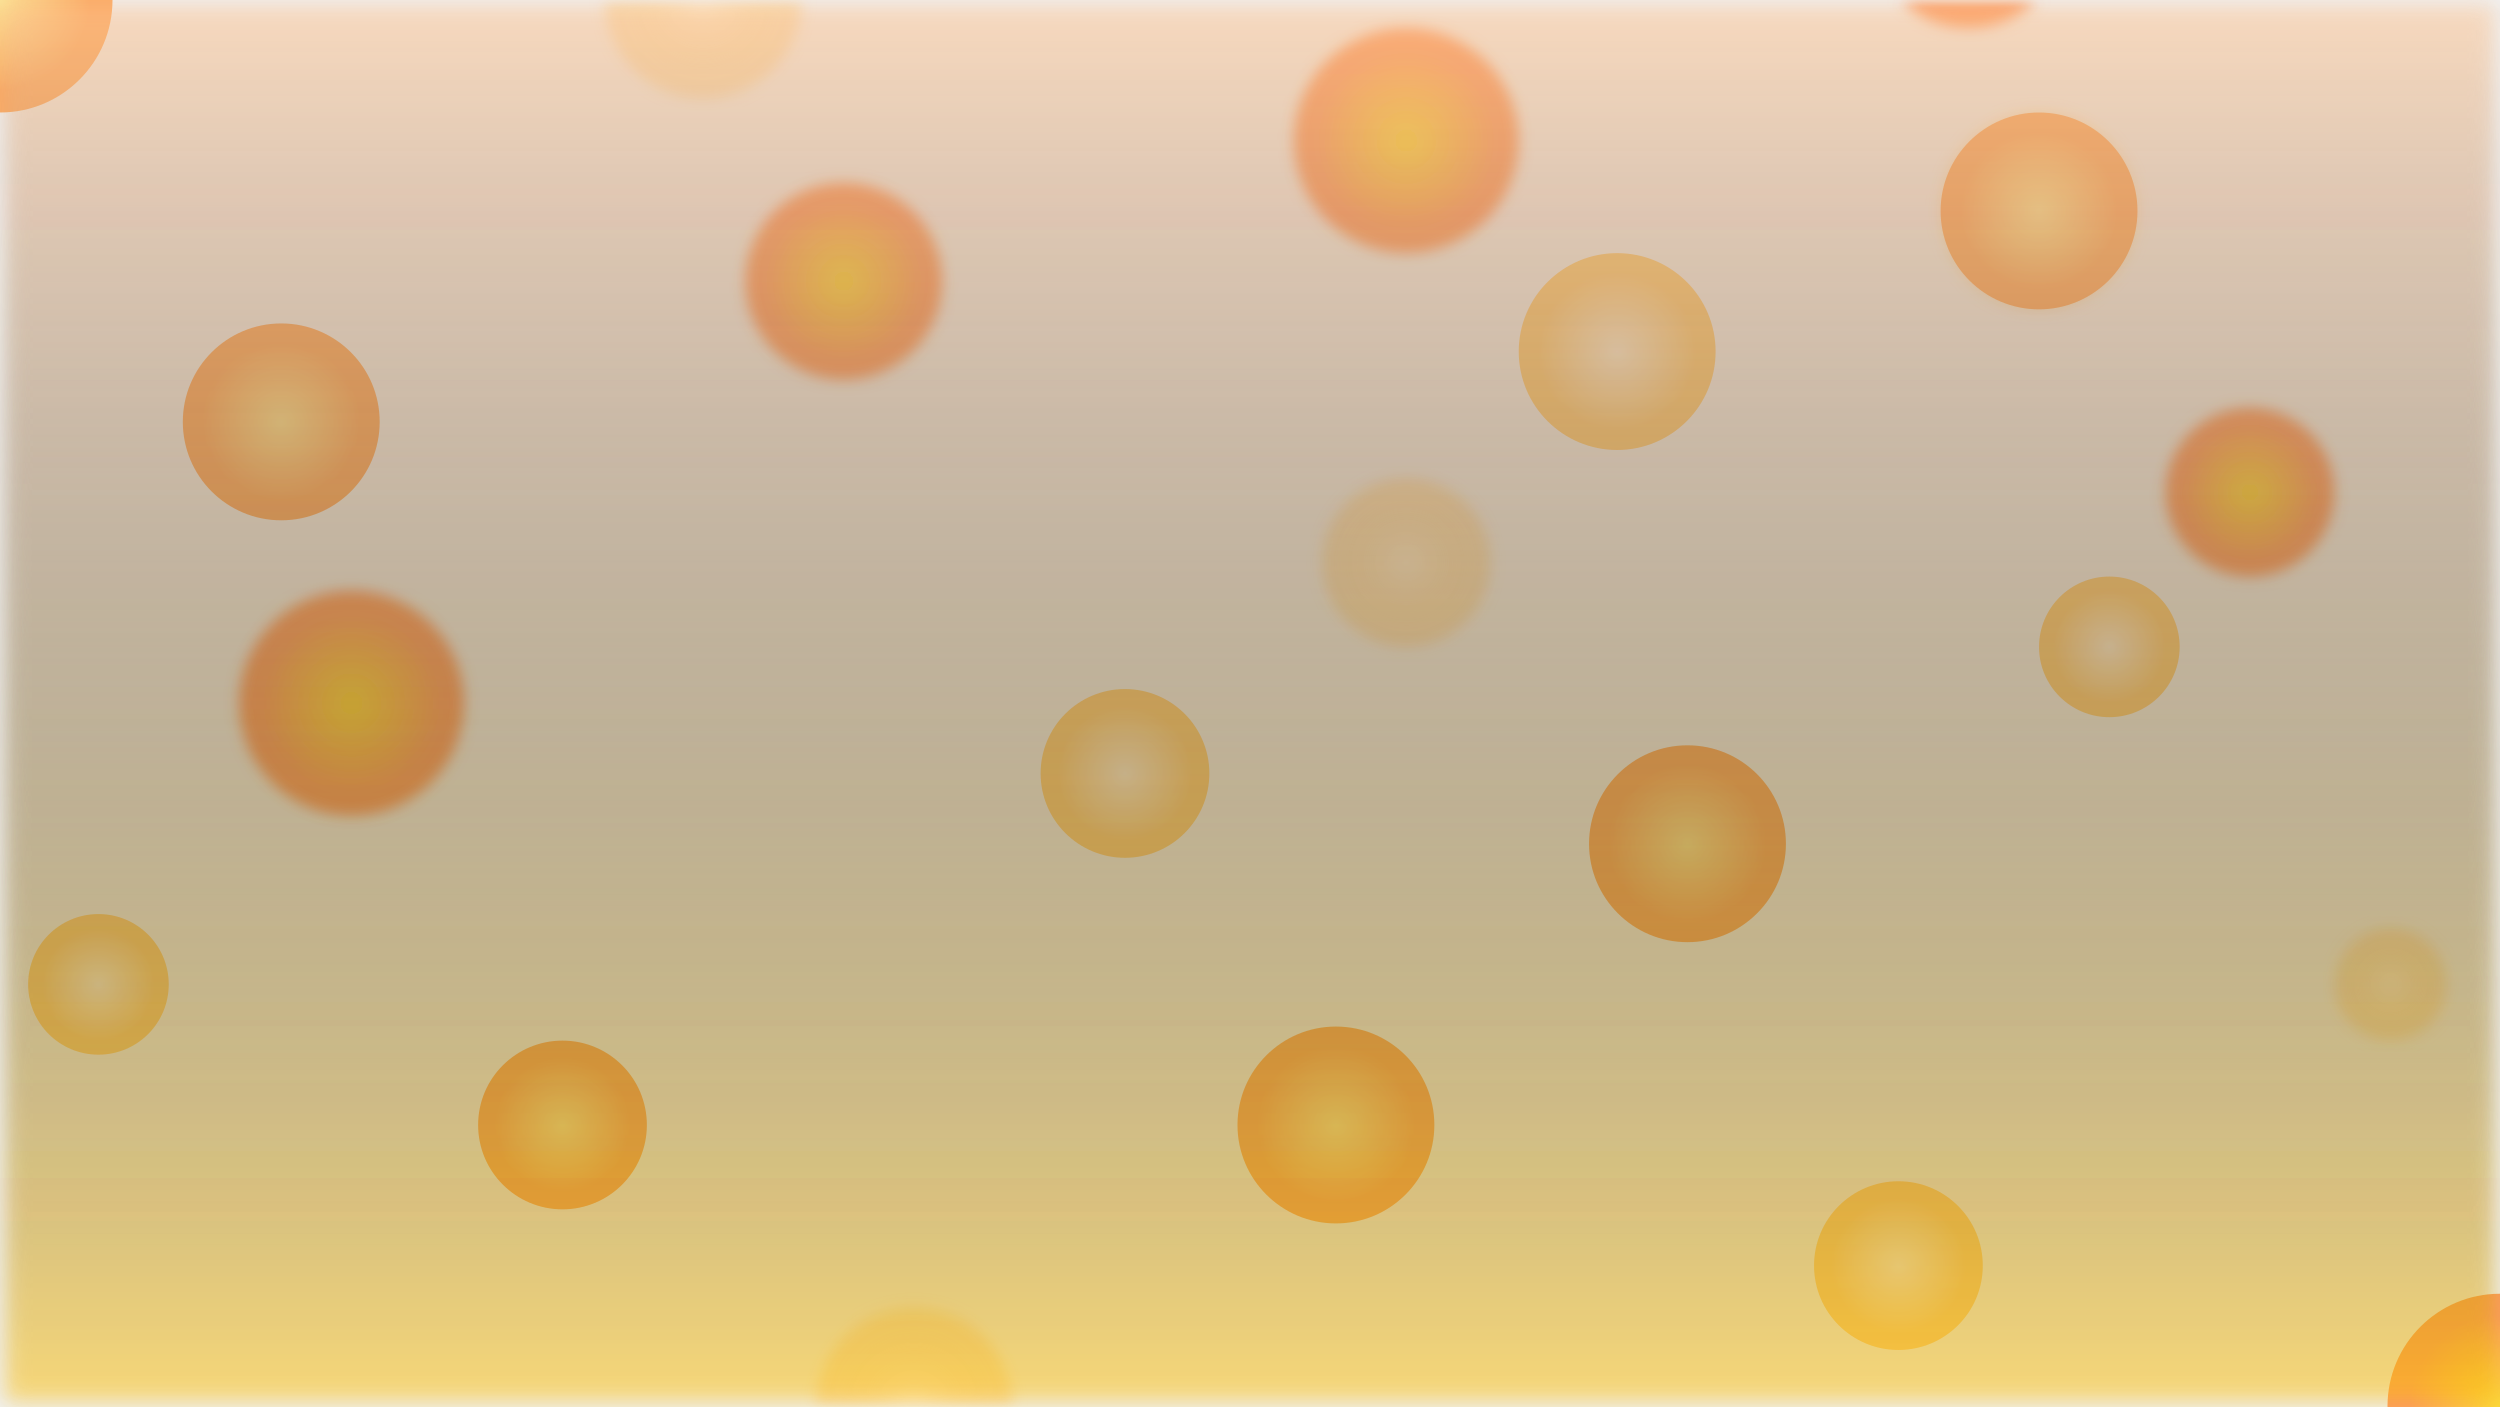
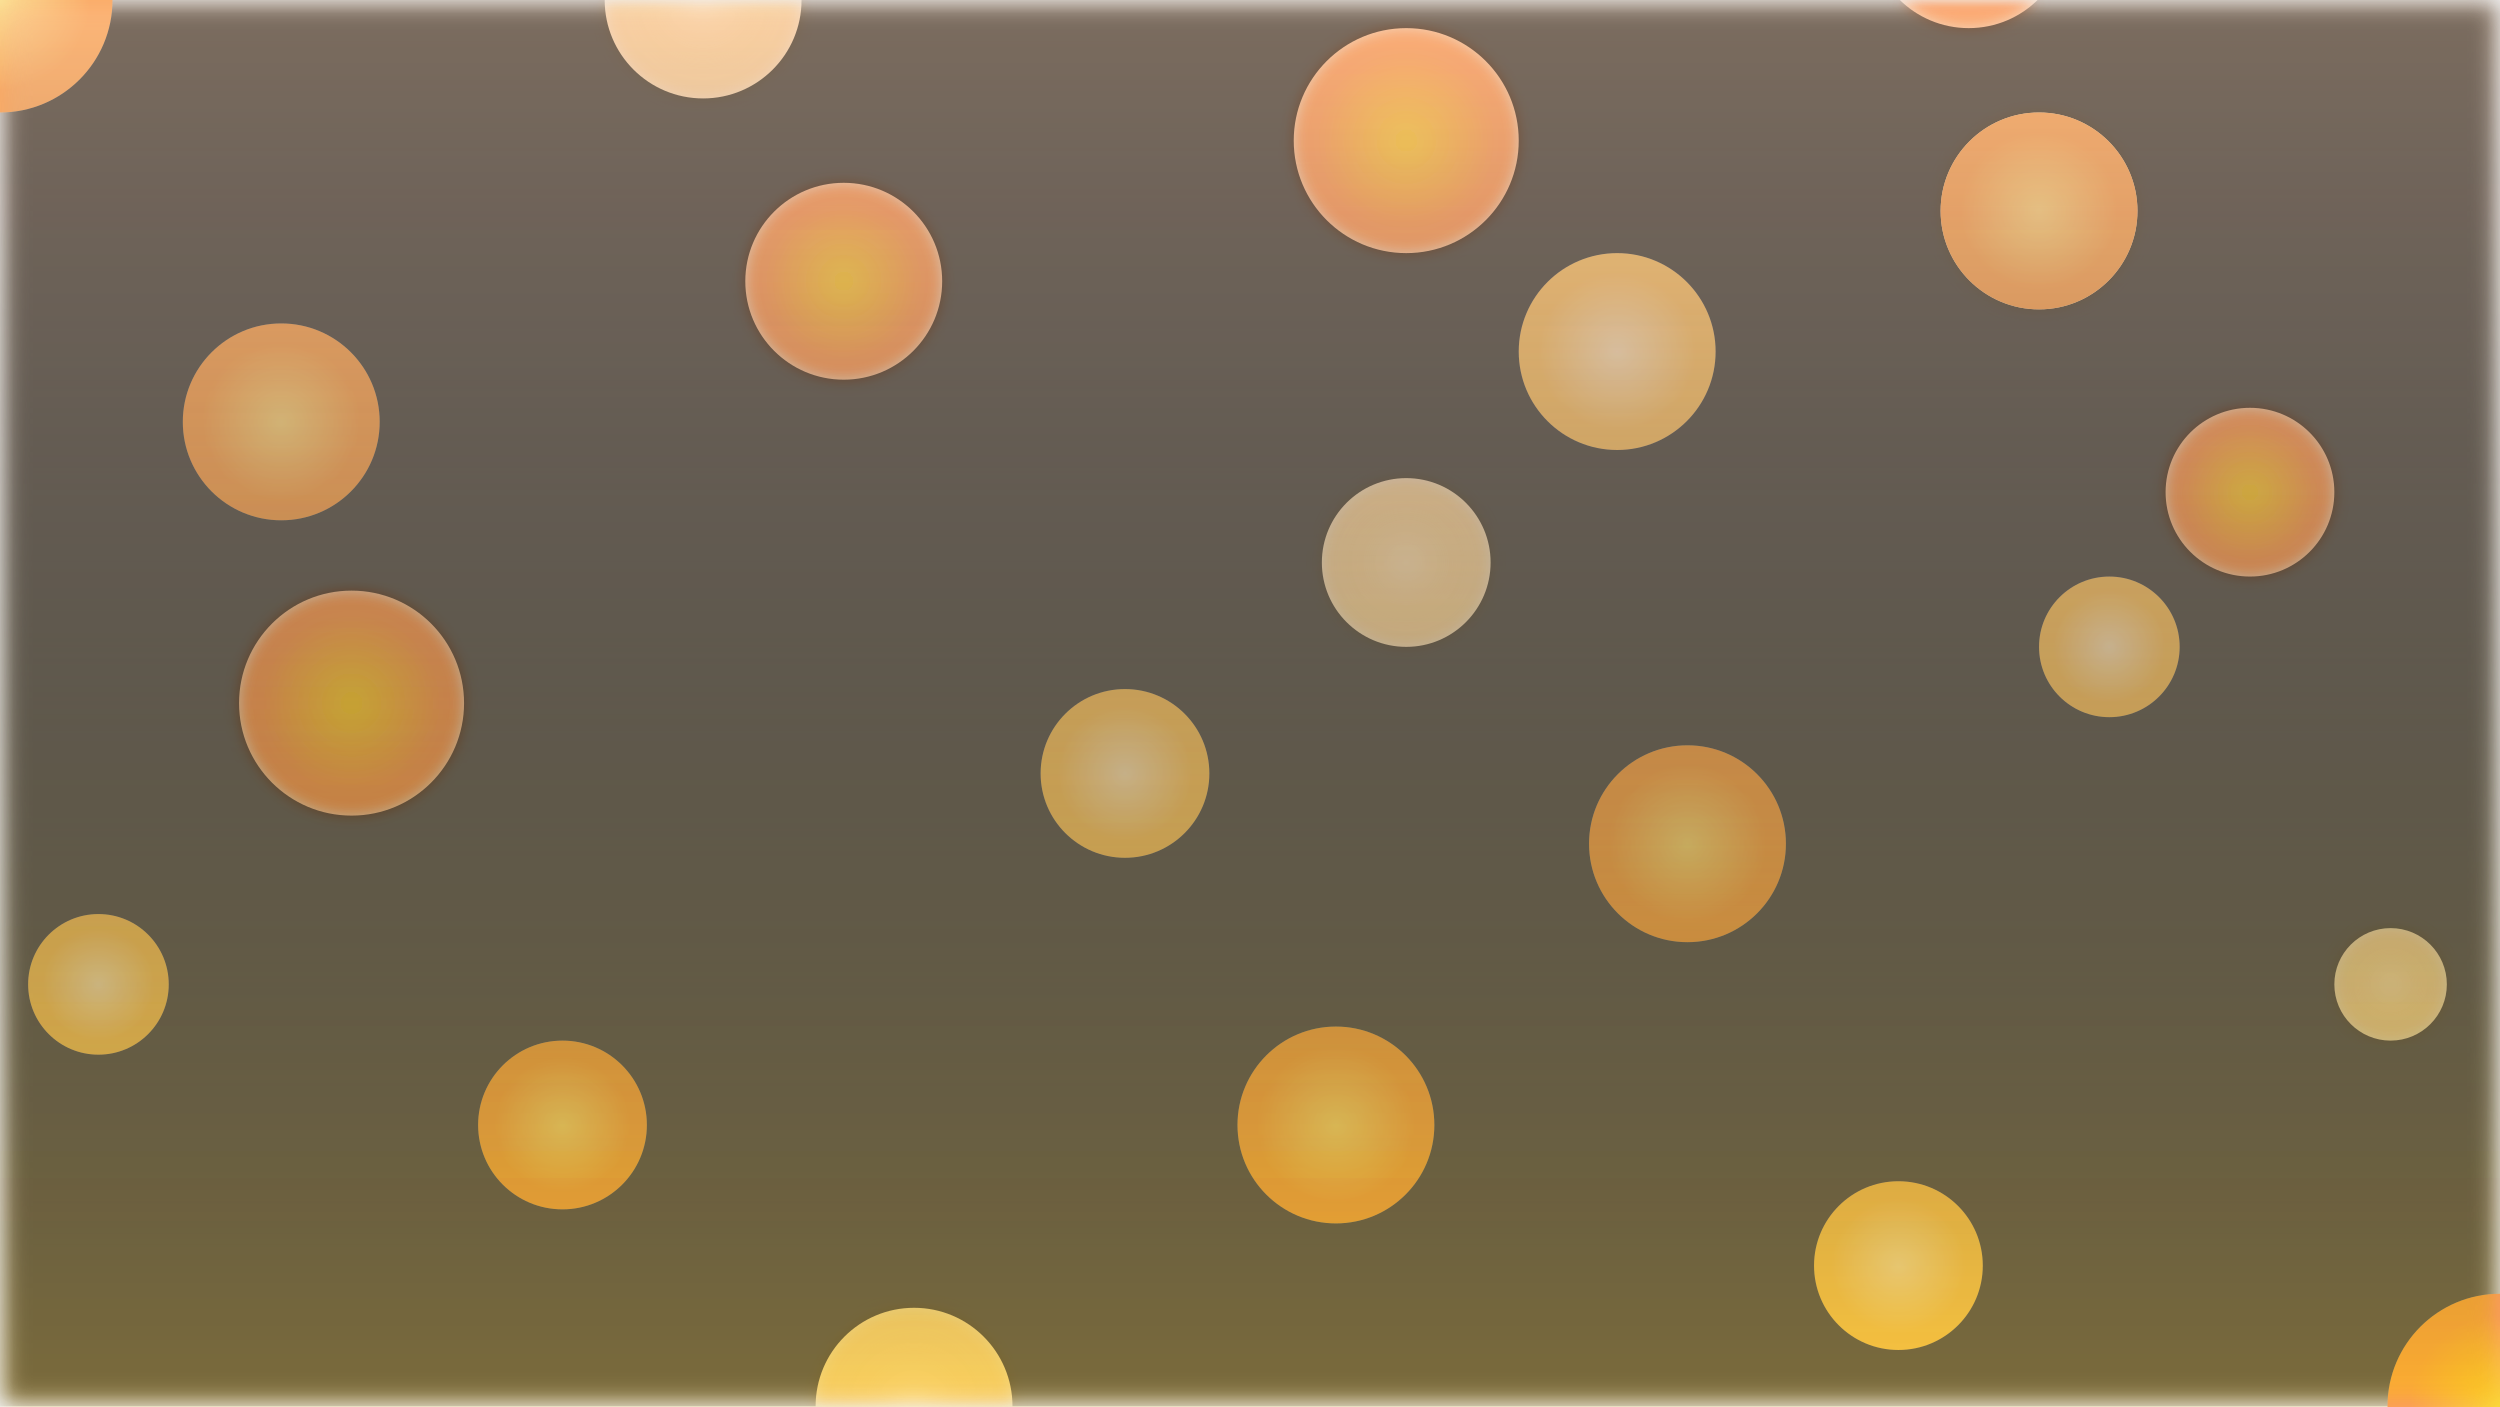
<svg xmlns="http://www.w3.org/2000/svg" viewBox="0 0 177.78 100">
  <defs>
    <filter id="efecto-blur_1">
      <feGaussianBlur in="SourceGraphic" stdDeviation="0.5" />
    </filter>
    <filter id="efecto-blur_2">
      <feGaussianBlur in="SourceGraphic" stdDeviation="1" />
    </filter>
  </defs>
  <g opacity="0.75">
    <radialGradient id="gradiente_burbuja_1" cx="50%" cy="50%" r="50%">
      <stop offset="0%" stop-color="#ffdd76" />
      <stop offset="80%" stop-color="#ff9335" />
    </radialGradient>
    <radialGradient id="gradiente_burbuja_2" cx="50%" cy="50%" r="50%">
      <stop offset="0%" stop-color="#ffd000" />
      <stop offset="80%" stop-color="#ff7f35" />
    </radialGradient>
    <radialGradient id="gradiente_burbuja_3" cx="50%" cy="50%" r="50%">
      <stop offset="0%" stop-color="#ffecce" />
      <stop offset="80%" stop-color="#ffc157" />
    </radialGradient>
    <radialGradient id="gradiente_burbuja_4" cx="50%" cy="50%" r="50%">
      <stop offset="0%" stop-color="#ffecce" />
      <stop offset="80%" stop-color="rgba(255,193,87,0.479)" />
    </radialGradient>
+     <mask id="mascara">
+       <path d="M 0 0 L 177.78 0 L 177.78 100 L 0 100 L 0 0" fill="white" />
+       <circle cx="20" cy="30" r="7" fill="black" />
+       <circle cx="25" cy="50" r="8" fill="black" />
+       <circle cx="7" cy="70" r="5" fill="black" />
+       <circle cx="50" cy="0" r="7" fill="black" />
+       <circle cx="40" cy="80" r="6" fill="black" />
+       <circle cx="60" cy="20" r="7" fill="black" />
+       <circle cx="80" cy="55" r="6" fill="black" />
+       <circle cx="65" cy="100" r="7" fill="black" />
+       <circle cx="95" cy="80" r="7" fill="black" />
+       <circle cx="100" cy="10" r="8" fill="black" />
+       <circle cx="115" cy="25" r="7" fill="black" />
+       <circle cx="100" cy="40" r="6" fill="black" />
+       <circle cx="120" cy="60" r="7" fill="black" />
+       <circle cx="140" cy="-5" r="7" fill="black" />
+       <circle cx="135" cy="90" r="6" fill="black" />
+       <circle cx="145" cy="15" r="7" fill="black" />
+       <circle cx="145" cy="15" r="7" fill="black" />
+       <circle cx="160" cy="35" r="6" fill="black" />
+       <circle cx="150" cy="46" r="5" fill="black" />
+       <circle cx="170" cy="70" r="4" fill="black" />
+       <circle cx="0" cy="0" r="8" fill="black" />
+       <circle cx="177.78" cy="100" r="8" fill="black" />
+     </mask>
    <circle cx="20" cy="30" r="7" fill="url(#gradiente_burbuja_1)" />
    <circle cx="25" cy="50" r="8" fill="url(#gradiente_burbuja_2)" filter="url(#efecto-blur_1)" />
    <circle cx="7" cy="70" r="5" fill="url(#gradiente_burbuja_3)" />
    <circle cx="50" cy="0" r="7" fill="url(#gradiente_burbuja_4)" filter="url(#efecto-blur_1)" />
    <circle cx="40" cy="80" r="6" fill="url(#gradiente_burbuja_1)" />
    <circle cx="60" cy="20" r="7" fill="url(#gradiente_burbuja_2)" filter="url(#efecto-blur_1)" />
    <circle cx="80" cy="55" r="6" fill="url(#gradiente_burbuja_3)" />
    <circle cx="65" cy="100" r="7" fill="url(#gradiente_burbuja_4)" filter="url(#efecto-blur_1)" />
    <circle cx="95" cy="80" r="7" fill="url(#gradiente_burbuja_1)" />
    <circle cx="100" cy="10" r="8" fill="url(#gradiente_burbuja_2)" filter="url(#efecto-blur_1)" />
    <circle cx="115" cy="25" r="7" fill="url(#gradiente_burbuja_3)" />
    <circle cx="100" cy="40" r="6" fill="url(#gradiente_burbuja_4)" filter="url(#efecto-blur_1)" />
    <circle cx="120" cy="60" r="7" fill="url(#gradiente_burbuja_1)" />
    <circle cx="140" cy="-5" r="7" fill="url(#gradiente_burbuja_2)" filter="url(#efecto-blur_1)" />
    <circle cx="135" cy="90" r="6" fill="url(#gradiente_burbuja_3)" />
    <circle cx="145" cy="15" r="7" fill="url(#gradiente_burbuja_4)" filter="url(#efecto-blur_1)" />
    <circle cx="145" cy="15" r="7" fill="url(#gradiente_burbuja_1)" />
    <circle cx="160" cy="35" r="6" fill="url(#gradiente_burbuja_2)" filter="url(#efecto-blur_1)" />
    <circle cx="150" cy="46" r="5" fill="url(#gradiente_burbuja_3)" />
    <circle cx="170" cy="70" r="4" fill="url(#gradiente_burbuja_4)" filter="url(#efecto-blur_1)" />
    <circle cx="0" cy="0" r="8" fill="url(#gradiente_burbuja_1)" />
    <circle cx="177.78" cy="100" r="8" fill="url(#gradiente_burbuja_2)" filter="url(#efecto-blur)" />
  </g>
  <linearGradient id="gradiente_fondo_1" x1="0%" y1="0%" x2="0%" y2="100%">
    <stop offset="0%" stop-color="transparent" />
    <stop offset="100%" stop-color="#ffbf00" />
  </linearGradient>
  <linearGradient id="gradiente_fondo_2" x1="0%" y1="100%" x2="0%" y2="0%">
    <stop offset="0%" stop-color="transparent" />
    <stop offset="100%" stop-color="#ffc28c" />
  </linearGradient>
  <path filter="url(#efecto-blur_2)" opacity="0.5" d="M 0 0 L 177.78 0 L 177.78 100 L 0 100" fill="url(#gradiente_fondo_1)" />
  <path filter="url(#efecto-blur_2)" opacity="0.5" d="M 0 0 L 177.78 0 L 177.78 100 L 0 100" fill="url(#gradiente_fondo_2)" />
+   <path filter="url(#efecto-blur_2)" opacity="0.5" d="M 0 0 L 177.78 0 L 177.78 100 L 0 100" mask="url(#mascara)" />
</svg>
